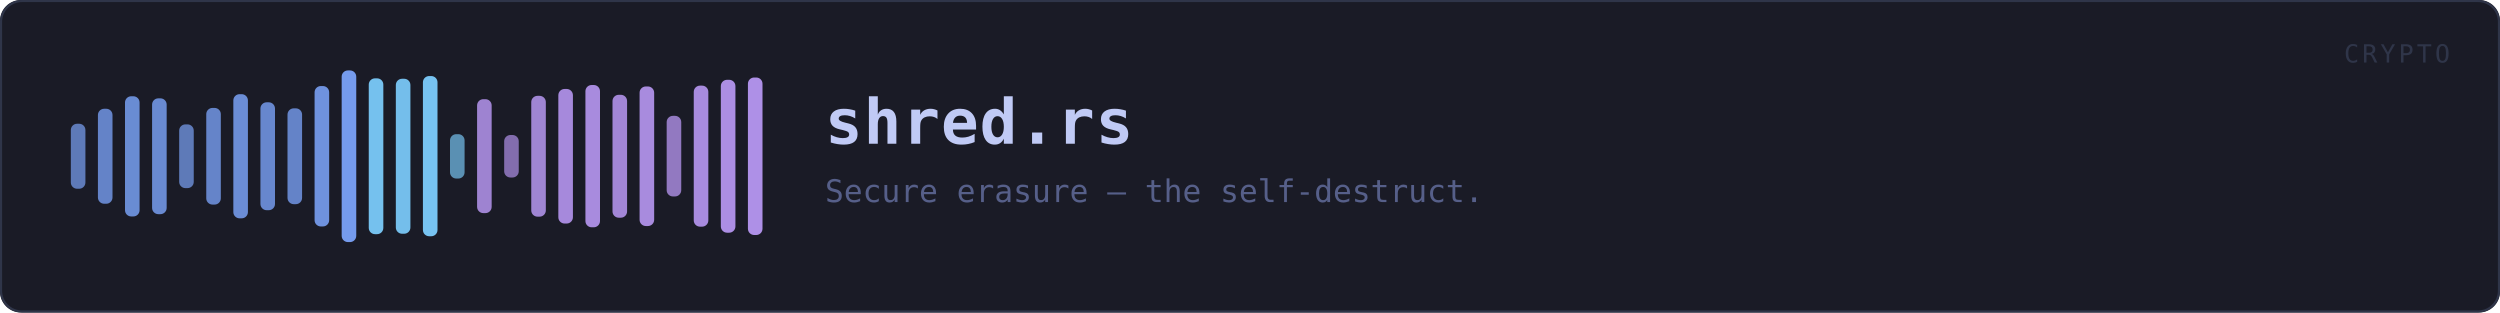
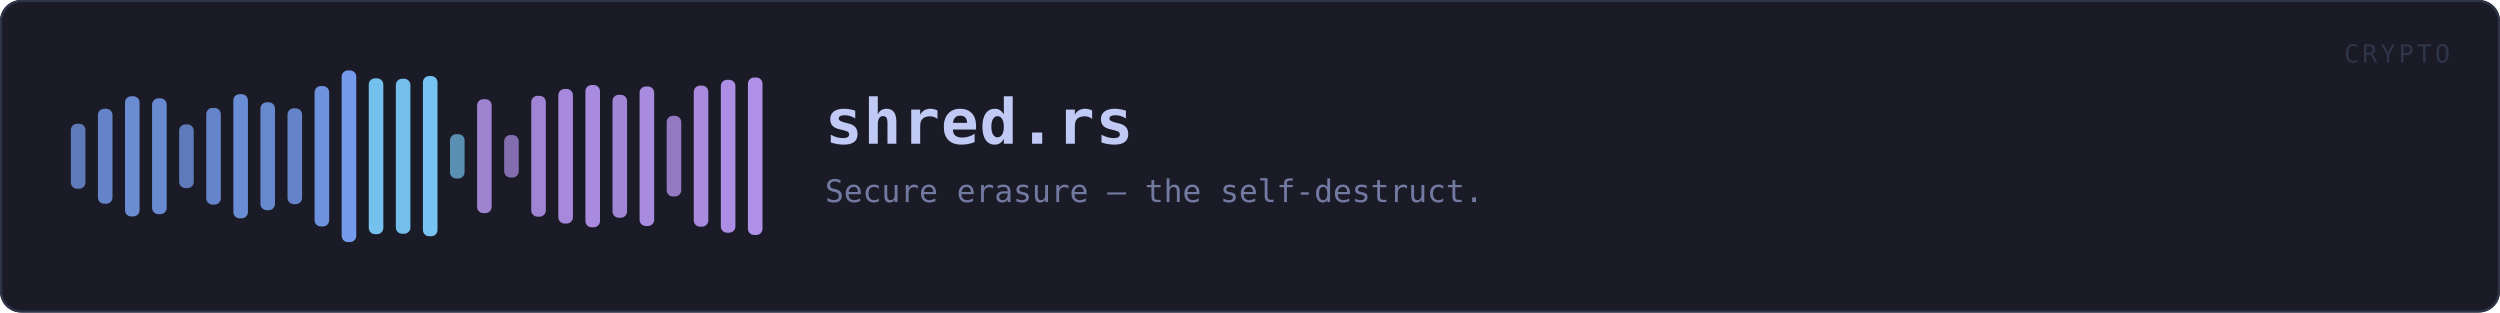
<svg xmlns="http://www.w3.org/2000/svg" viewBox="0 0 1200 150" width="1200" height="150" role="img" aria-label="shred.rs">
  <rect x="0" y="0" width="1200" height="150" rx="10" fill="#1a1b26" />
  <rect x="0.5" y="0.5" width="1199" height="149" rx="10" fill="none" stroke="#2f3549" />
  <rect x="34.0" y="59.4" width="7.0" height="31.2" rx="3" fill="#7aa2f7" opacity="0.70" />
  <rect x="47.0" y="52.2" width="7.0" height="45.6" rx="3" fill="#7aa2f7" opacity="0.77" />
  <rect x="60.0" y="46.2" width="7.0" height="57.7" rx="3" fill="#7aa2f7" opacity="0.83" />
  <rect x="73.0" y="47.2" width="7.0" height="55.6" rx="3" fill="#7aa2f7" opacity="0.82" />
  <rect x="86.0" y="59.7" width="7.0" height="30.6" rx="3" fill="#7aa2f7" opacity="0.70" />
  <rect x="99.0" y="51.8" width="7.0" height="46.4" rx="3" fill="#7aa2f7" opacity="0.78" />
  <rect x="112.0" y="45.2" width="7.0" height="59.6" rx="3" fill="#7aa2f7" opacity="0.84" />
  <rect x="125.0" y="49.1" width="7.0" height="51.8" rx="3" fill="#7aa2f7" opacity="0.80" />
  <rect x="138.0" y="52.0" width="7.0" height="46.0" rx="3" fill="#7aa2f7" opacity="0.77" />
  <rect x="151.0" y="41.3" width="7.0" height="67.4" rx="3" fill="#7aa2f7" opacity="0.88" />
  <rect x="164.0" y="33.8" width="7.0" height="82.4" rx="3" fill="#7aa2f7" opacity="0.95" />
  <rect x="177.0" y="37.6" width="7.0" height="74.8" rx="3" fill="#7dcfff" opacity="0.92" />
  <rect x="190.0" y="37.8" width="7.0" height="74.4" rx="3" fill="#7dcfff" opacity="0.91" />
  <rect x="203.0" y="36.5" width="7.0" height="76.9" rx="3" fill="#7dcfff" opacity="0.93" />
  <rect x="216.0" y="64.4" width="7.0" height="21.3" rx="3" fill="#7dcfff" opacity="0.65" />
  <rect x="229.0" y="47.6" width="7.0" height="54.7" rx="3" fill="#bb9af7" opacity="0.82" />
  <rect x="242.0" y="64.8" width="7.0" height="20.4" rx="3" fill="#bb9af7" opacity="0.65" />
  <rect x="255.0" y="46.0" width="7.0" height="58.0" rx="3" fill="#bb9af7" opacity="0.83" />
  <rect x="268.0" y="42.7" width="7.0" height="64.6" rx="3" fill="#bb9af7" opacity="0.87" />
  <rect x="281.0" y="40.8" width="7.0" height="68.3" rx="3" fill="#bb9af7" opacity="0.88" />
  <rect x="294.0" y="45.5" width="7.0" height="59.0" rx="3" fill="#bb9af7" opacity="0.84" />
  <rect x="307.0" y="41.5" width="7.0" height="67.0" rx="3" fill="#bb9af7" opacity="0.88" />
  <rect x="320.0" y="55.6" width="7.0" height="38.7" rx="3" fill="#bb9af7" opacity="0.74" />
  <rect x="333.0" y="41.1" width="7.0" height="67.7" rx="3" fill="#bb9af7" opacity="0.88" />
  <rect x="346.0" y="38.3" width="7.0" height="73.4" rx="3" fill="#bb9af7" opacity="0.91" />
  <rect x="359.0" y="37.2" width="7.0" height="75.6" rx="3" fill="#bb9af7" opacity="0.92" />
  <text x="396.0" y="69.0" font-family="ui-monospace, SFMono-Regular, Menlo, Consolas, monospace" font-size="30" font-weight="700" fill="#c0caf5" letter-spacing="0.5">shred.rs</text>
-   <text x="396.0" y="97.0" font-family="ui-monospace, SFMono-Regular, Menlo, Consolas, monospace" font-size="15" fill="#565f89">Secure erasure — the self-destruct.</text>
+   <text x="396.0" y="97.0" font-family="ui-monospace, SFMono-Regular, Menlo, Consolas, monospace" font-size="15" fill="#737aa2">Secure erasure — the self-destruct.</text>
  <text x="1176" y="30" font-family="ui-monospace, SFMono-Regular, Menlo, Consolas, monospace" font-size="12" fill="#2f3549" text-anchor="end" letter-spacing="1.5">CRYPTO</text>
</svg>
